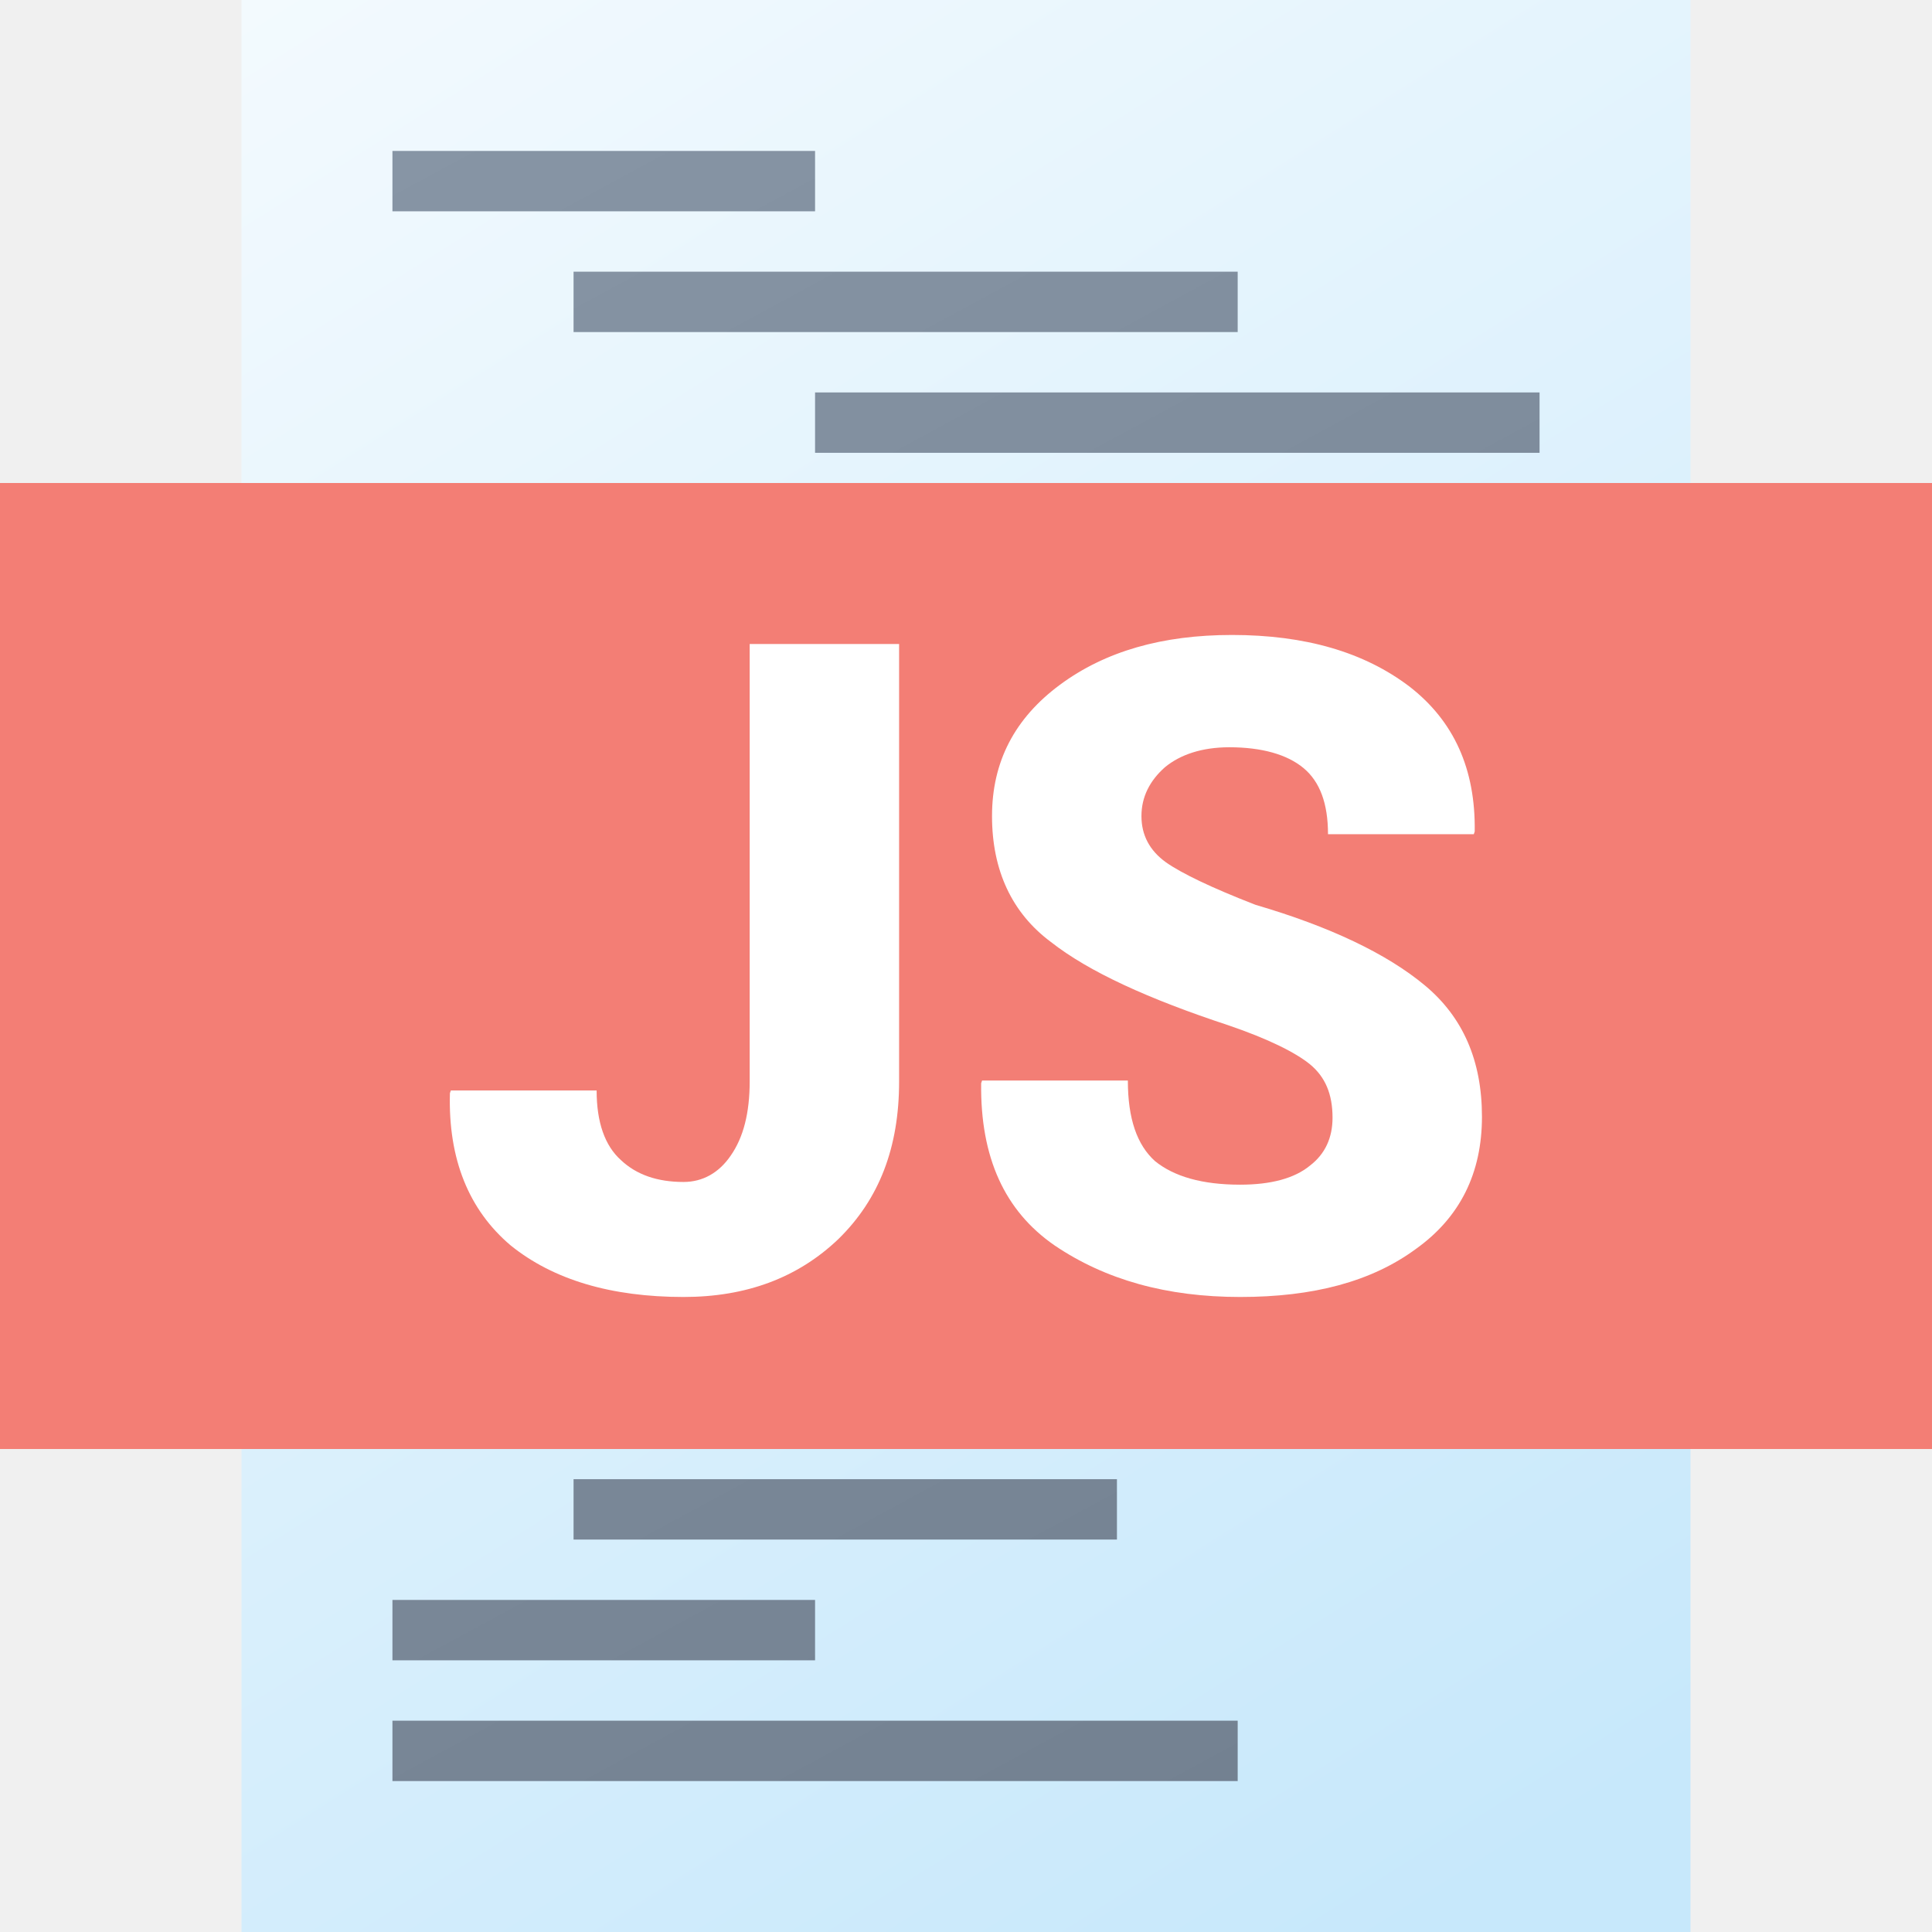
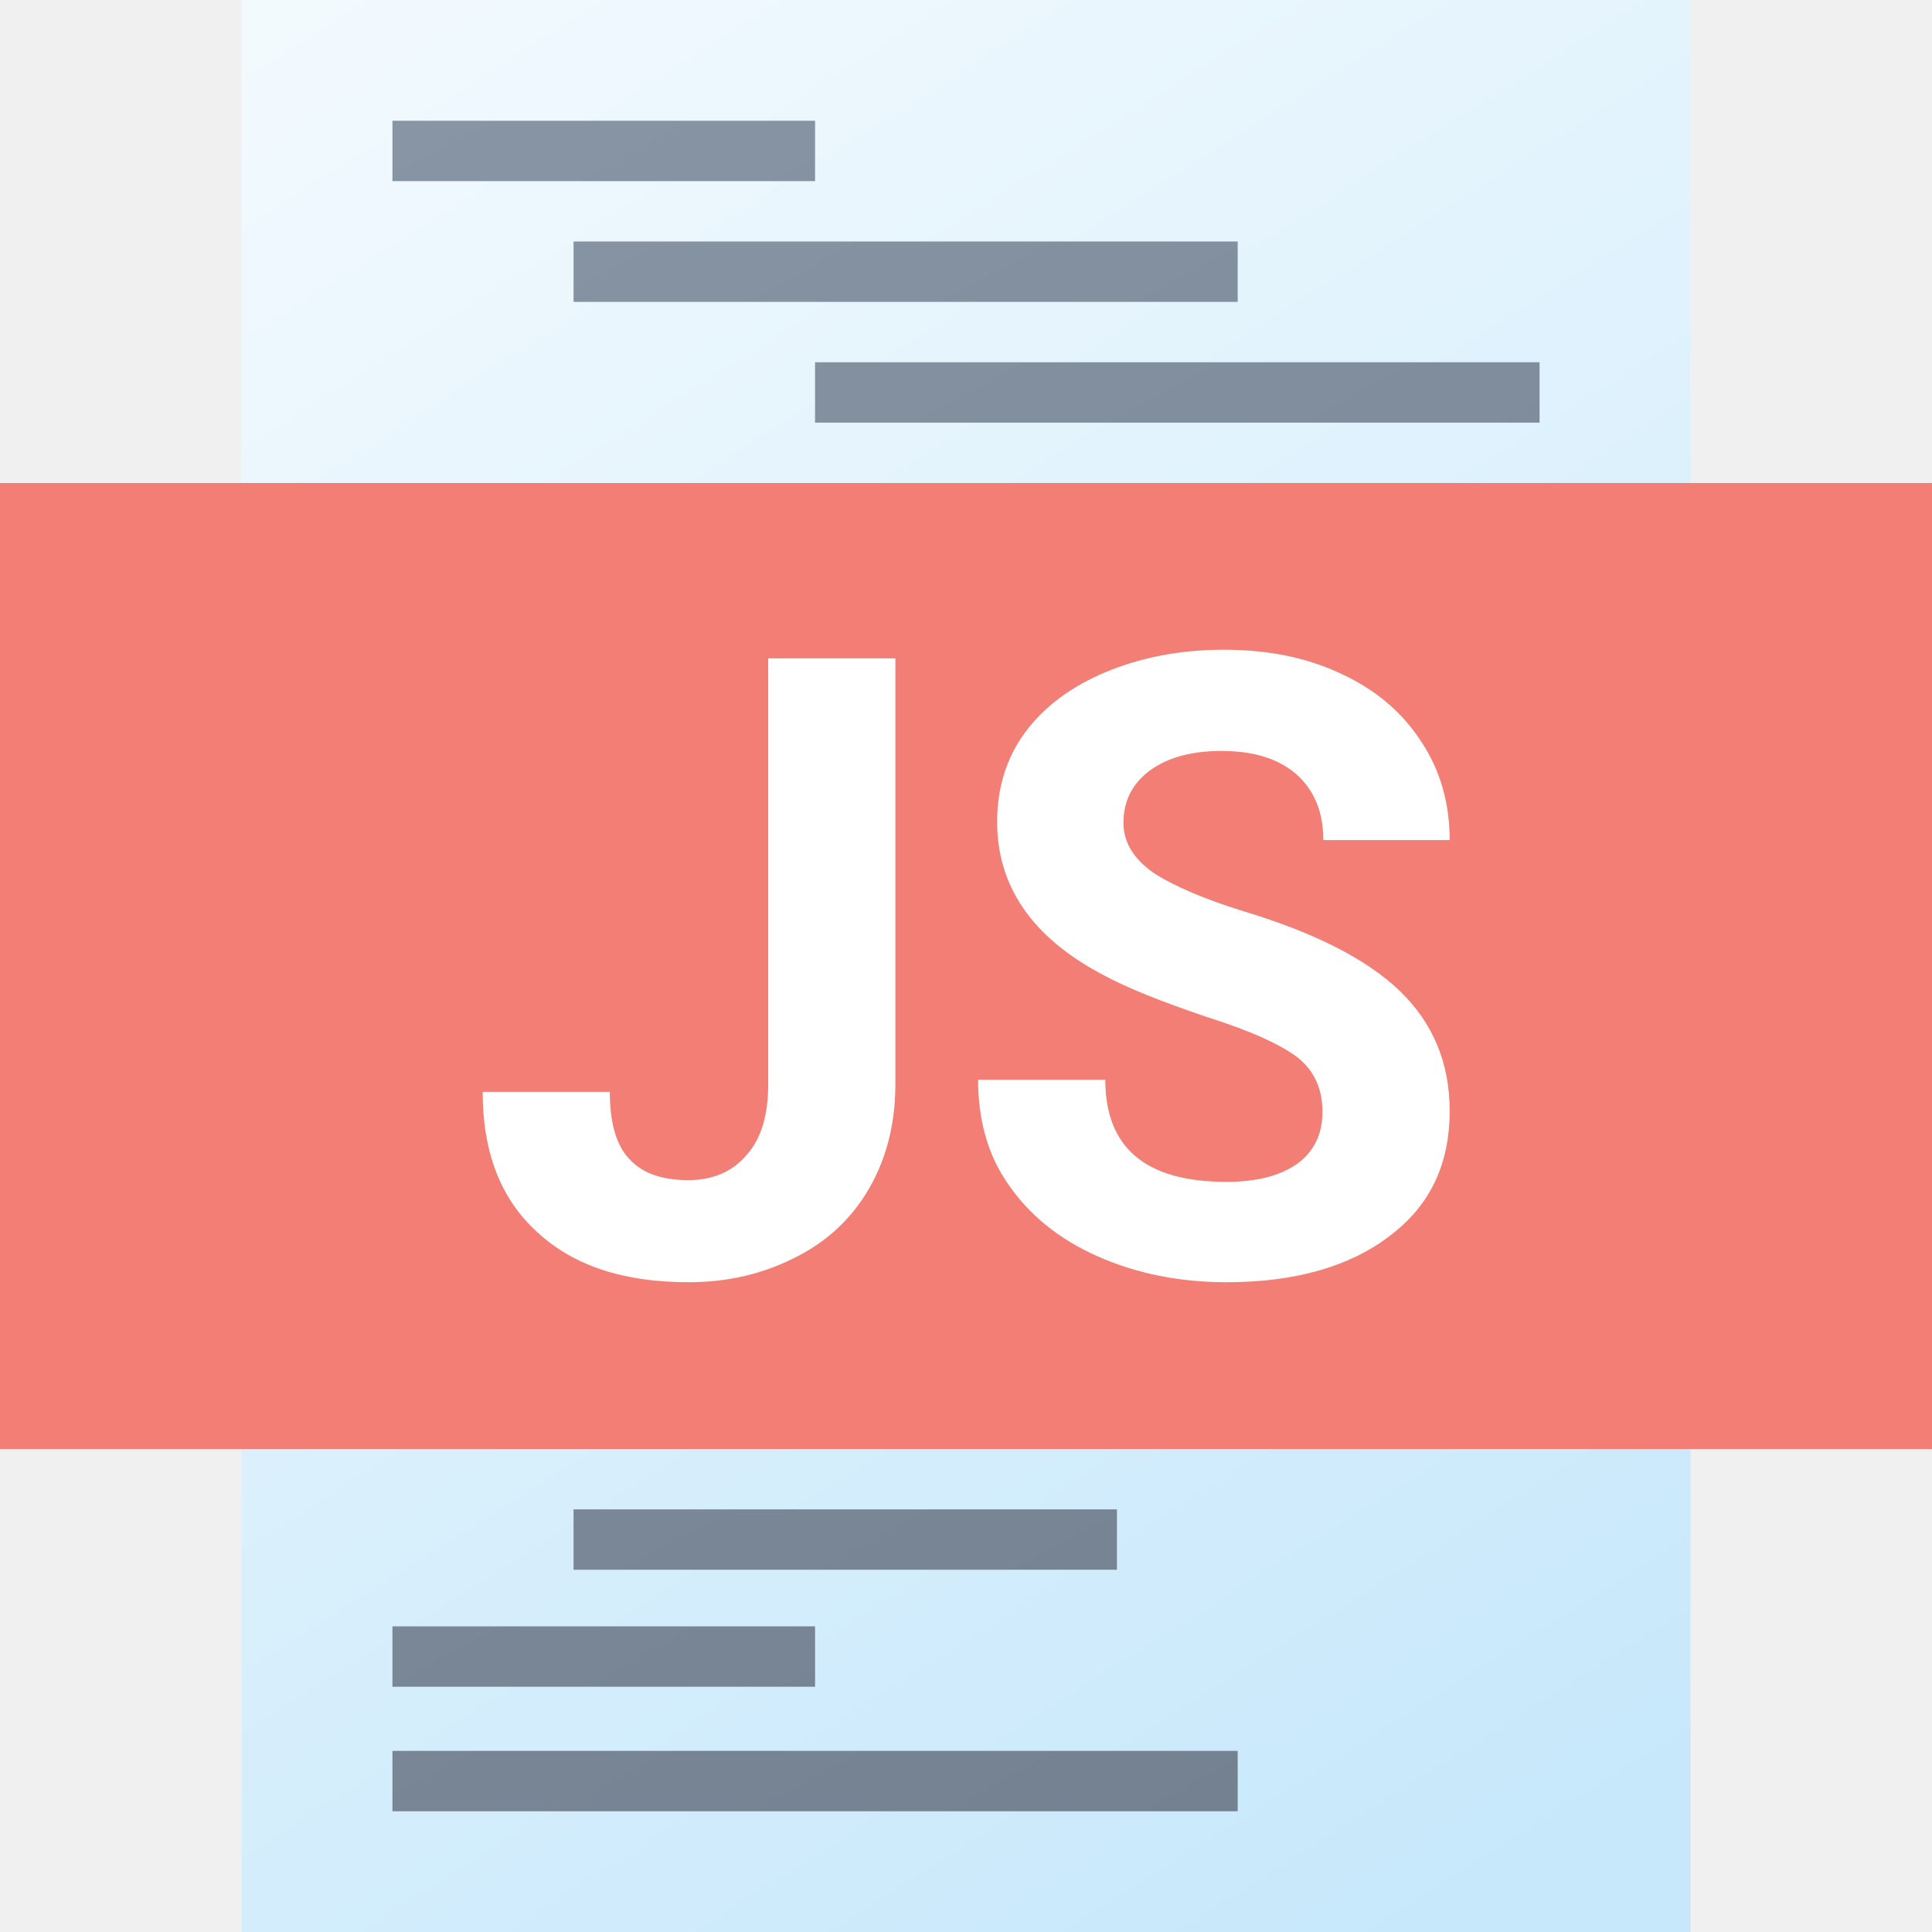
<svg xmlns="http://www.w3.org/2000/svg" width="100%" height="100%" viewBox="0 0 512 512" version="1.1" xml:space="preserve" style="fill-rule:evenodd;clip-rule:evenodd;stroke-linejoin:round;stroke-miterlimit:2;">
  <g>
    <g>
      <rect id="curve1" x="64" y="0" width="384" height="512" style="fill:url(#_Linear1);" />
-       <g id="curve0" transform="matrix(1,0,0,1,-8,-8)">
-         <path d="M112,48L224,48L224,64L112,64L112,48ZM112,336L224,336L224,352L112,352L112,336ZM112,464L336,464L336,480L112,480L112,464ZM112,432L224,432L224,448L112,448L112,432ZM160,400L304,400L304,416L160,416L160,400ZM160,368L400,368L400,384L160,384L160,368ZM112,304L272,304L272,320L112,320L112,304ZM160,208L272,208L272,224L160,224L160,208ZM112,272L224,272L224,288L112,288L112,272ZM160,240L352,240L352,256L160,256L160,240ZM160,176L304,176L304,192L160,192L160,176ZM224,144L336,144L336,160L224,160L224,144ZM224,112L416,112L416,128L224,128L224,112ZM160,80L336,80L336,96L160,96L160,80Z" style="fill:url(#_Linear2);" />
+       <g transform="matrix(1,0,0,1,-8,0)">
+         <rect x="112" y="464" width="224" height="16" style="fill:url(#_Linear2);" />
+       </g>
+       <g transform="matrix(1,0,0,1,-8,-1)">
+         <rect x="112" y="432" width="112" height="16" style="fill:url(#_Linear3);" />
+       </g>
+       <g transform="matrix(1,0,0,1,-8,0)">
+         <rect x="160" y="400" width="144" height="16" style="fill:url(#_Linear4);" />
+       </g>
+       <g transform="matrix(1,0,0,1,-8,-16)">
+         <rect x="224" y="112" width="192" height="16" style="fill:url(#_Linear5);" />
+       </g>
+       <g transform="matrix(1,0,0,1,-8,-16)">
+         <rect x="160" y="80" width="176" height="16" style="fill:url(#_Linear6);" />
+       </g>
+       <g transform="matrix(1,0,0,1,-8,-16)">
+         <rect x="112" y="48" width="112" height="16" style="fill:url(#_Linear7);" />
      </g>
    </g>
    <g id="JavaScript---Back" transform="matrix(1.33333,0,0,1.45455,-85.3333,-360.727)">
      <rect x="64" y="336" width="384" height="176" style="fill:rgb(243,126,117);" />
    </g>
-     <g id="JavaScript---Text" transform="matrix(0.976647,0,0,0.964333,-18.2127,-67.2658)">
-       <g transform="matrix(245.739,0,0,248.877,139.012,423.69)">
-         <path d="M0.338,-0.711L0.503,-0.711L0.503,-0.228C0.503,-0.155 0.481,-0.098 0.436,-0.054C0.391,-0.011 0.334,0.01 0.265,0.01C0.185,0.01 0.121,-0.009 0.074,-0.047C0.028,-0.086 0.005,-0.142 0.007,-0.215L0.008,-0.218L0.169,-0.218C0.169,-0.183 0.178,-0.157 0.196,-0.141C0.213,-0.125 0.236,-0.117 0.265,-0.117C0.286,-0.117 0.304,-0.127 0.317,-0.146C0.331,-0.166 0.338,-0.193 0.338,-0.228L0.338,-0.711Z" style="fill:white;fill-rule:nonzero;" />
+     <g id="JavaScript---Text" transform="matrix(0.933125,0,0,0.92136,-7.17796,-52.8601)">
+       <g transform="matrix(245.739,0,0,248.877,139.852,423.69)">
+         <path d="M0.35,-0.711L0.497,-0.711L0.497,-0.219C0.497,-0.174 0.487,-0.134 0.467,-0.099C0.447,-0.064 0.418,-0.037 0.382,-0.019C0.345,0 0.304,0.01 0.258,0.01C0.183,0.01 0.125,-0.009 0.083,-0.048C0.041,-0.086 0.02,-0.14 0.02,-0.21L0.167,-0.21C0.167,-0.175 0.174,-0.149 0.189,-0.133C0.204,-0.116 0.227,-0.108 0.258,-0.108C0.286,-0.108 0.309,-0.118 0.325,-0.137C0.342,-0.156 0.35,-0.183 0.35,-0.219L0.35,-0.711Z" style="fill:white;fill-rule:nonzero;" />
      </g>
-       <g transform="matrix(245.739,0,0,248.877,276.28,423.69)">
-         <path d="M0.423,-0.188C0.423,-0.214 0.415,-0.233 0.398,-0.247C0.382,-0.26 0.352,-0.275 0.308,-0.29C0.22,-0.319 0.154,-0.349 0.112,-0.382C0.069,-0.414 0.047,-0.461 0.047,-0.521C0.047,-0.581 0.072,-0.629 0.122,-0.666C0.172,-0.703 0.235,-0.721 0.312,-0.721C0.393,-0.721 0.458,-0.702 0.508,-0.664C0.557,-0.626 0.581,-0.573 0.58,-0.504L0.579,-0.501L0.418,-0.501C0.418,-0.535 0.409,-0.559 0.391,-0.574C0.373,-0.589 0.345,-0.597 0.309,-0.597C0.279,-0.597 0.255,-0.589 0.238,-0.575C0.221,-0.56 0.212,-0.542 0.212,-0.521C0.212,-0.5 0.221,-0.483 0.239,-0.47C0.256,-0.458 0.289,-0.442 0.338,-0.423C0.42,-0.399 0.483,-0.369 0.525,-0.334C0.567,-0.299 0.588,-0.251 0.588,-0.189C0.588,-0.127 0.564,-0.078 0.515,-0.043C0.466,-0.007 0.402,0.01 0.321,0.01C0.24,0.01 0.172,-0.009 0.116,-0.047C0.061,-0.085 0.034,-0.144 0.035,-0.226L0.036,-0.229L0.197,-0.229C0.197,-0.187 0.207,-0.158 0.227,-0.14C0.248,-0.123 0.279,-0.114 0.321,-0.114C0.355,-0.114 0.381,-0.121 0.398,-0.135C0.415,-0.148 0.423,-0.166 0.423,-0.188Z" style="fill:white;fill-rule:nonzero;" />
+       <g transform="matrix(245.739,0,0,248.877,277.12,423.69)">
+         <path d="M0.432,-0.187C0.432,-0.214 0.422,-0.235 0.403,-0.25C0.383,-0.265 0.348,-0.281 0.297,-0.297C0.247,-0.314 0.206,-0.33 0.177,-0.346C0.096,-0.389 0.056,-0.448 0.056,-0.522C0.056,-0.56 0.066,-0.595 0.088,-0.625C0.11,-0.655 0.141,-0.678 0.181,-0.695C0.222,-0.712 0.267,-0.721 0.318,-0.721C0.369,-0.721 0.414,-0.712 0.454,-0.693C0.493,-0.675 0.524,-0.649 0.546,-0.615C0.568,-0.582 0.579,-0.544 0.579,-0.501L0.433,-0.501C0.433,-0.534 0.422,-0.559 0.402,-0.577C0.381,-0.595 0.353,-0.604 0.315,-0.604C0.28,-0.604 0.252,-0.596 0.232,-0.581C0.212,-0.566 0.202,-0.546 0.202,-0.521C0.202,-0.498 0.214,-0.479 0.237,-0.463C0.26,-0.448 0.295,-0.433 0.34,-0.419C0.423,-0.394 0.484,-0.363 0.522,-0.326C0.56,-0.289 0.579,-0.243 0.579,-0.188C0.579,-0.126 0.556,-0.078 0.509,-0.043C0.463,-0.008 0.4,0.01 0.321,0.01C0.267,0.01 0.217,-0 0.172,-0.02C0.127,-0.04 0.093,-0.068 0.069,-0.103C0.045,-0.137 0.034,-0.178 0.034,-0.224L0.181,-0.224C0.181,-0.145 0.228,-0.106 0.321,-0.106C0.356,-0.106 0.383,-0.113 0.403,-0.127C0.422,-0.141 0.432,-0.161 0.432,-0.187Z" style="fill:white;fill-rule:nonzero;" />
      </g>
    </g>
  </g>
  <defs>
    <linearGradient id="_Linear1" x1="0" y1="0" x2="1" y2="0" gradientUnits="userSpaceOnUse" gradientTransform="matrix(310.858,512.001,-512.001,310.858,64,0)">
      <stop offset="0" style="stop-color:rgb(243,250,254);stop-opacity:1" />
      <stop offset="1" style="stop-color:rgb(199,232,251);stop-opacity:1" />
    </linearGradient>
    <linearGradient id="_Linear2" x1="0" y1="0" x2="1" y2="0" gradientUnits="userSpaceOnUse" gradientTransform="matrix(225.819,432.001,-432.001,225.819,112,48)">
      <stop offset="0" style="stop-color:rgb(135,149,165);stop-opacity:1" />
      <stop offset="1" style="stop-color:rgb(115,129,145);stop-opacity:1" />
    </linearGradient>
+     <linearGradient id="_Linear3" x1="0" y1="0" x2="1" y2="0" gradientUnits="userSpaceOnUse" gradientTransform="matrix(225.819,432.001,-432.001,225.819,112,48)">
+       <stop offset="0" style="stop-color:rgb(135,149,165);stop-opacity:1" />
+       <stop offset="1" style="stop-color:rgb(115,129,145);stop-opacity:1" />
+     </linearGradient>
+     <linearGradient id="_Linear4" x1="0" y1="0" x2="1" y2="0" gradientUnits="userSpaceOnUse" gradientTransform="matrix(225.819,432.001,-432.001,225.819,112,48)">
+       <stop offset="0" style="stop-color:rgb(135,149,165);stop-opacity:1" />
+       <stop offset="1" style="stop-color:rgb(115,129,145);stop-opacity:1" />
+     </linearGradient>
+     <linearGradient id="_Linear5" x1="0" y1="0" x2="1" y2="0" gradientUnits="userSpaceOnUse" gradientTransform="matrix(225.819,432.001,-432.001,225.819,112,48)">
+       <stop offset="0" style="stop-color:rgb(135,149,165);stop-opacity:1" />
+       <stop offset="1" style="stop-color:rgb(115,129,145);stop-opacity:1" />
+     </linearGradient>
+     <linearGradient id="_Linear6" x1="0" y1="0" x2="1" y2="0" gradientUnits="userSpaceOnUse" gradientTransform="matrix(225.819,432.001,-432.001,225.819,112,48)">
+       <stop offset="0" style="stop-color:rgb(135,149,165);stop-opacity:1" />
+       <stop offset="1" style="stop-color:rgb(115,129,145);stop-opacity:1" />
+     </linearGradient>
+     <linearGradient id="_Linear7" x1="0" y1="0" x2="1" y2="0" gradientUnits="userSpaceOnUse" gradientTransform="matrix(225.819,432.001,-432.001,225.819,112,48)">
+       <stop offset="0" style="stop-color:rgb(135,149,165);stop-opacity:1" />
+       <stop offset="1" style="stop-color:rgb(115,129,145);stop-opacity:1" />
+     </linearGradient>
  </defs>
</svg>
